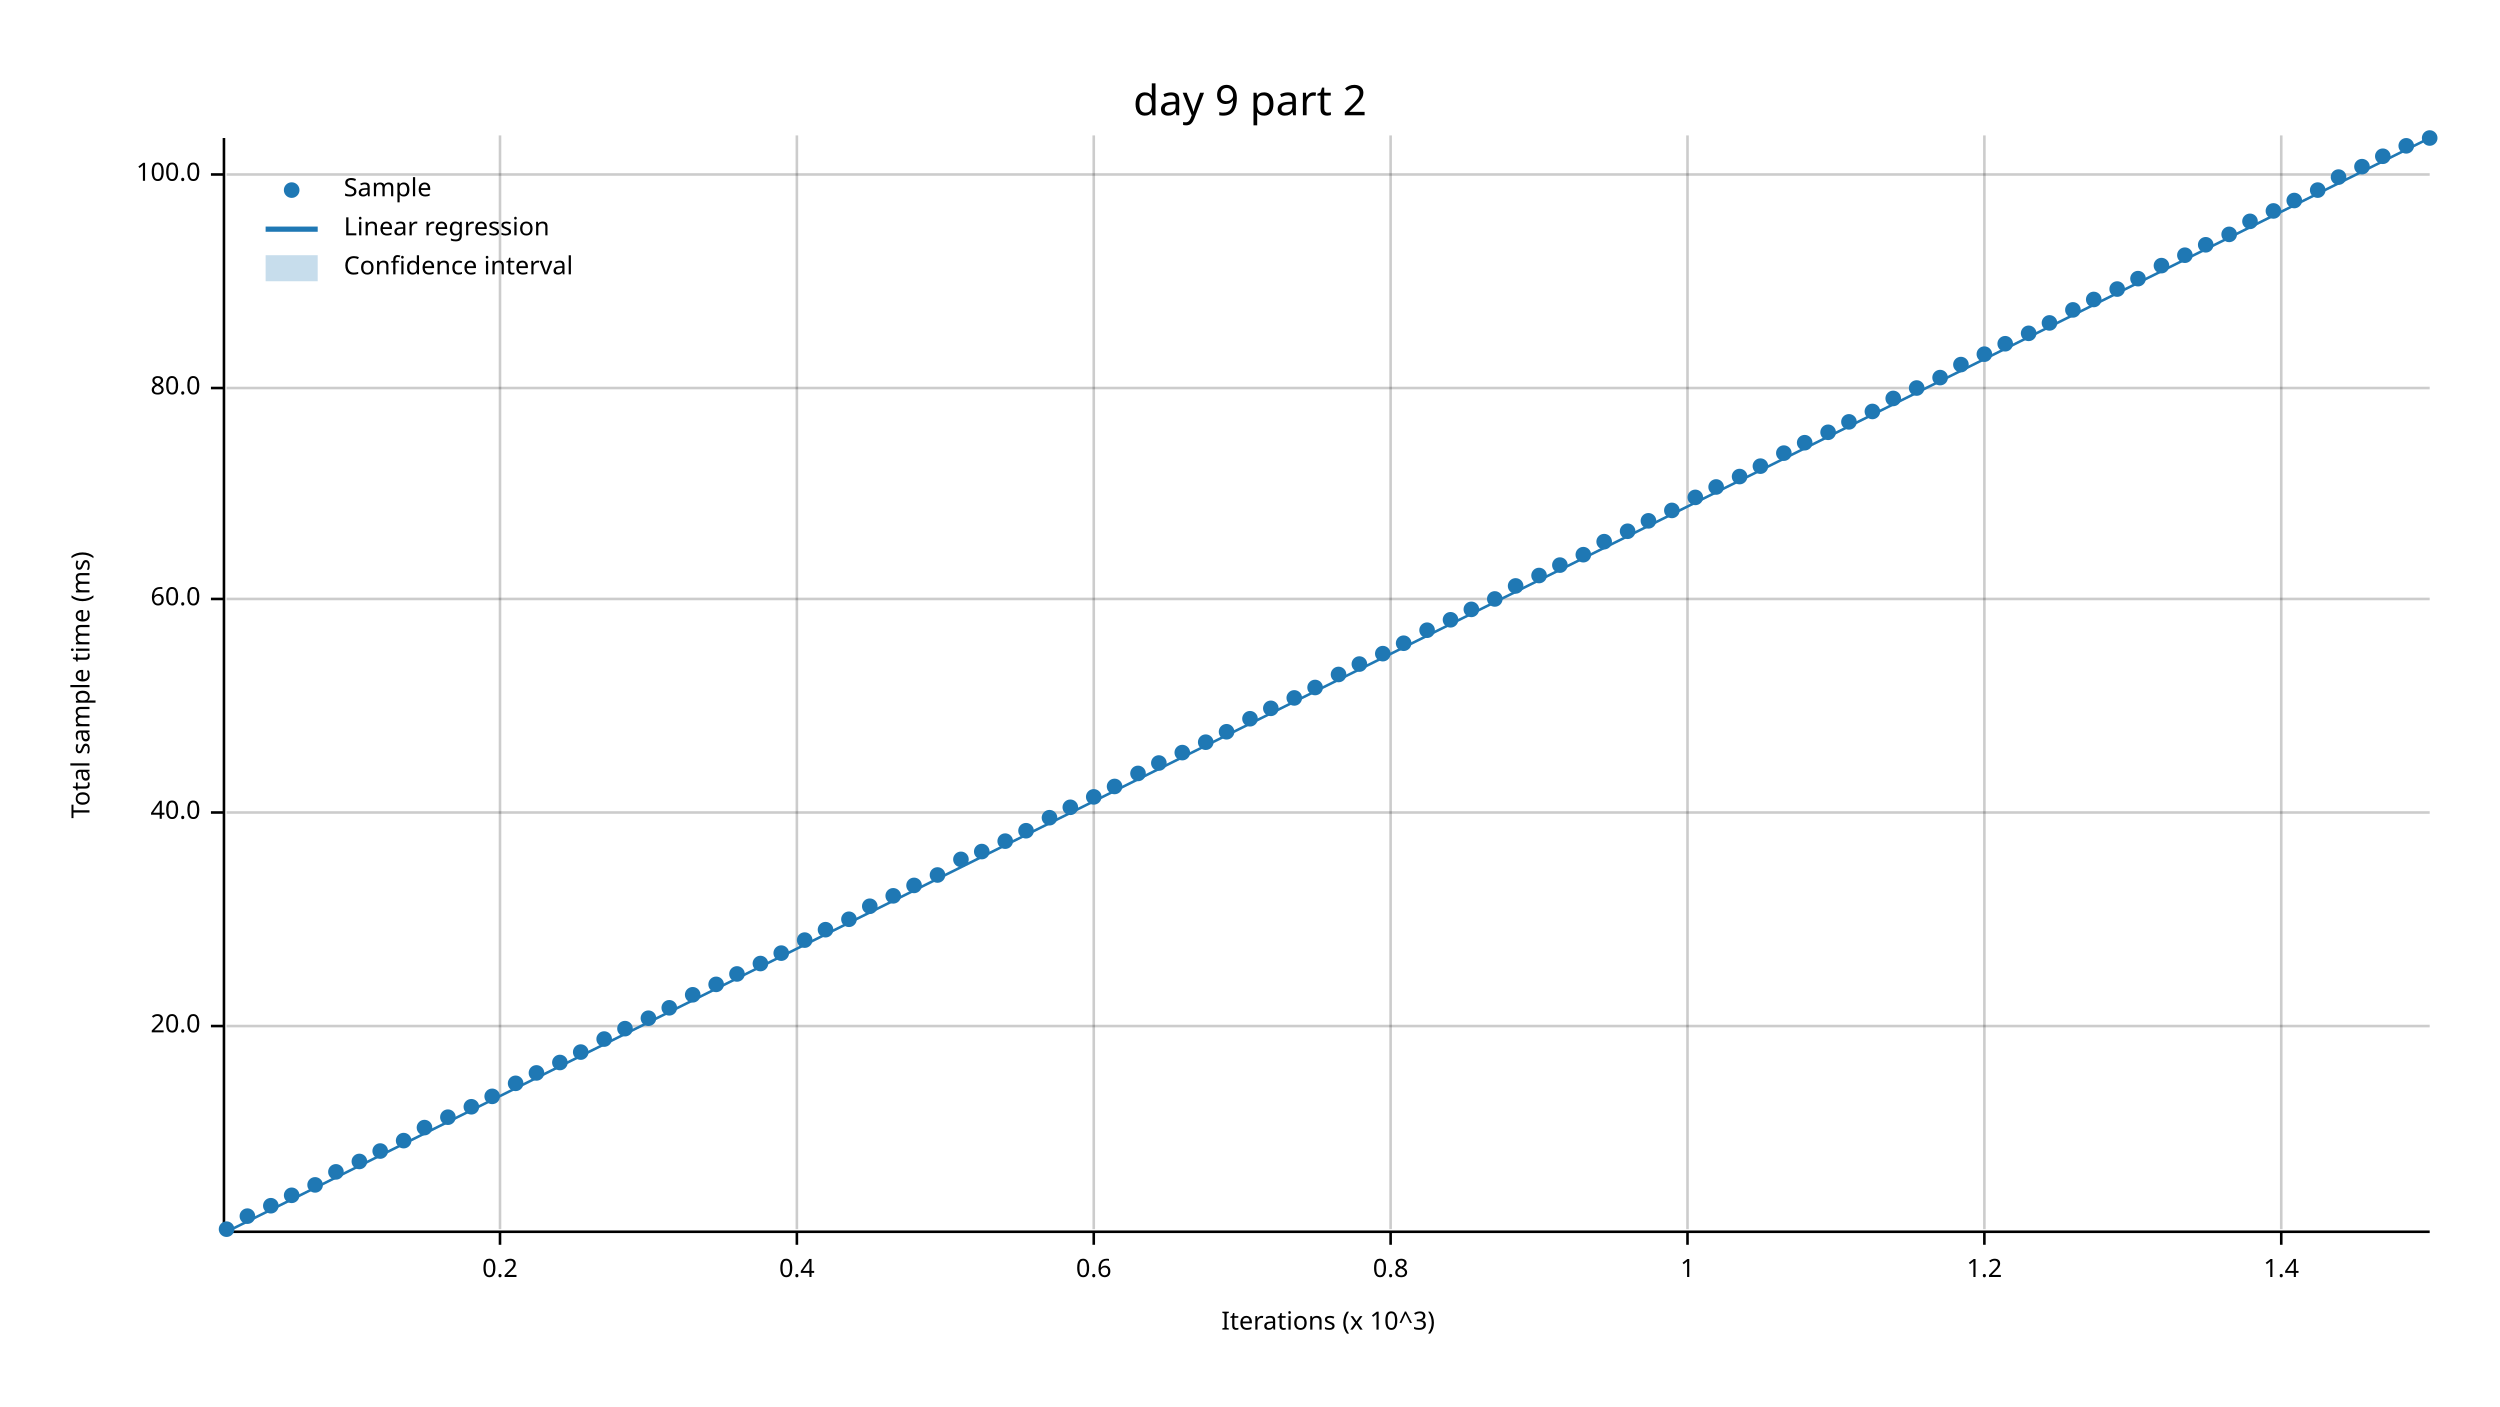
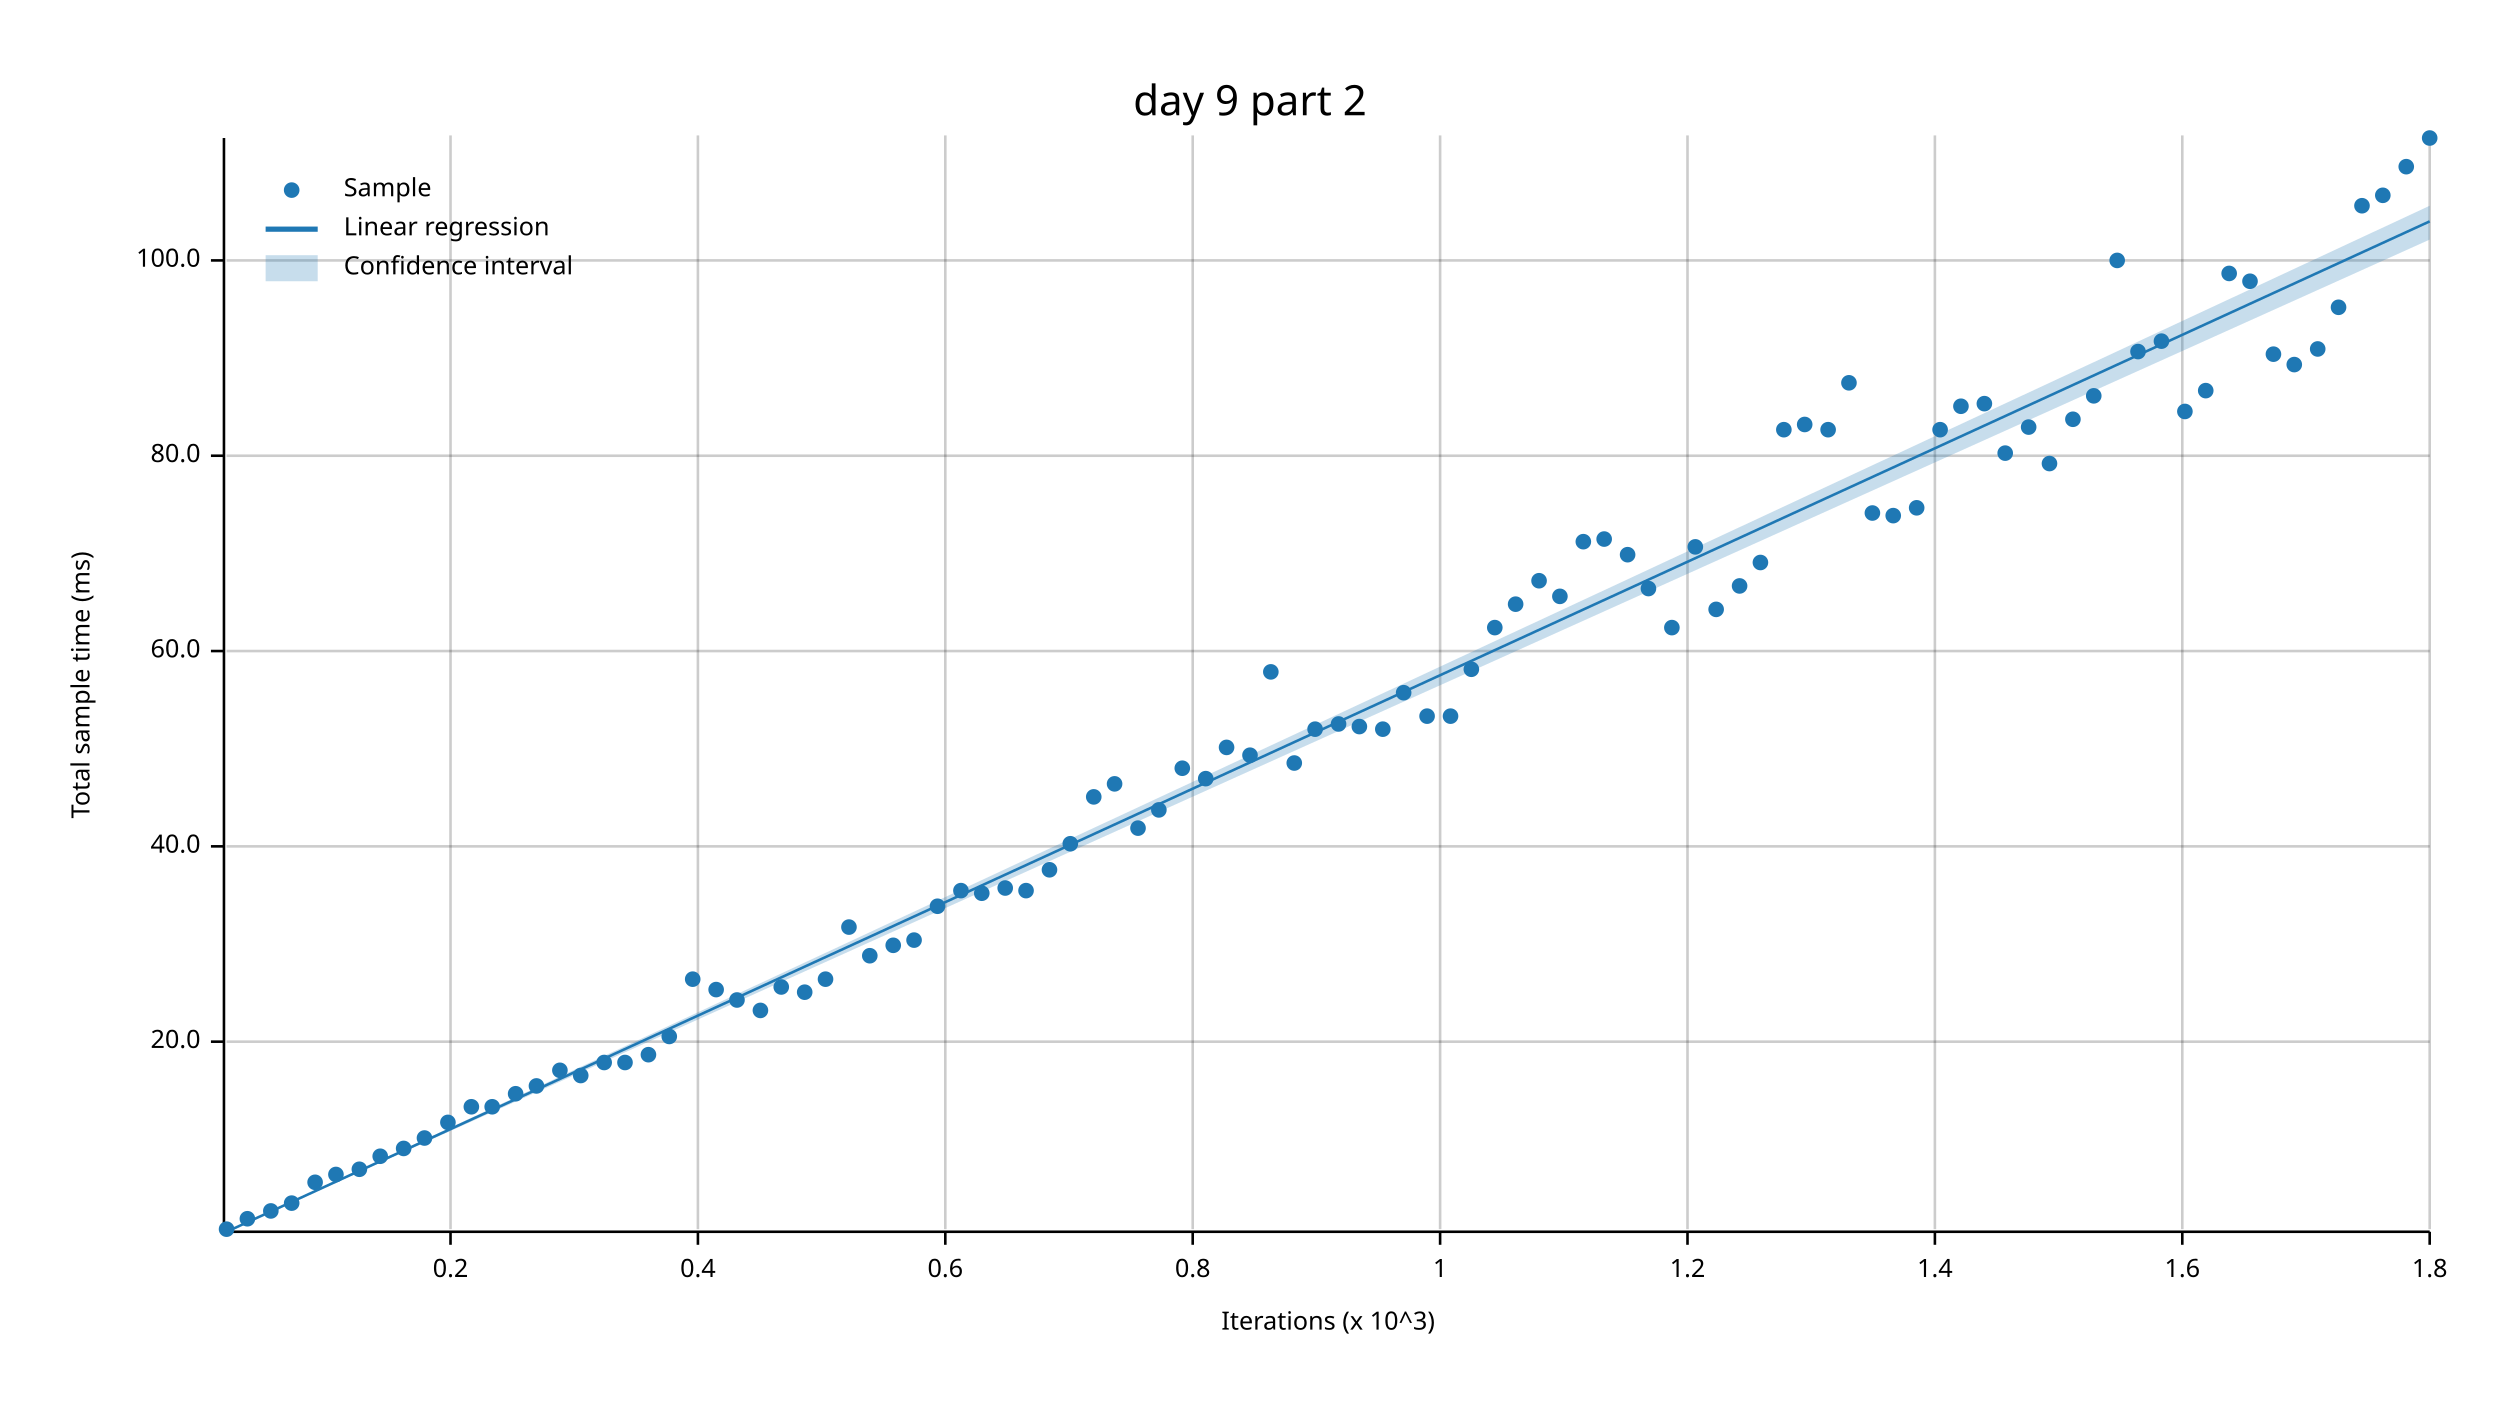
<svg xmlns="http://www.w3.org/2000/svg" width="960" height="540" viewBox="0 0 960 540">
  <text x="480" y="32" dy="0.76em" text-anchor="middle" font-family="sans-serif" font-size="16.129" opacity="1" fill="#000000">
day 9 part 2
</text>
  <text x="27" y="263" dy="0.76em" text-anchor="middle" font-family="sans-serif" font-size="9.677" opacity="1" fill="#000000" transform="rotate(270, 27, 263)">
Total sample time (ms)
</text>
  <text x="510" y="513" dy="-0.5ex" text-anchor="middle" font-family="sans-serif" font-size="9.677" opacity="1" fill="#000000">
Iterations (x 10^3)
</text>
-   <line opacity="0.2" stroke="#000000" stroke-width="1" x1="192" y1="472" x2="192" y2="52" />
-   <line opacity="0.2" stroke="#000000" stroke-width="1" x1="306" y1="472" x2="306" y2="52" />
-   <line opacity="0.2" stroke="#000000" stroke-width="1" x1="420" y1="472" x2="420" y2="52" />
-   <line opacity="0.2" stroke="#000000" stroke-width="1" x1="534" y1="472" x2="534" y2="52" />
+   <line opacity="0.2" stroke="#000000" stroke-width="1" x1="173" y1="472" x2="173" y2="52" />
+   <line opacity="0.2" stroke="#000000" stroke-width="1" x1="268" y1="472" x2="268" y2="52" />
+   <line opacity="0.2" stroke="#000000" stroke-width="1" x1="363" y1="472" x2="363" y2="52" />
+   <line opacity="0.2" stroke="#000000" stroke-width="1" x1="458" y1="472" x2="458" y2="52" />
+   <line opacity="0.2" stroke="#000000" stroke-width="1" x1="553" y1="472" x2="553" y2="52" />
  <line opacity="0.2" stroke="#000000" stroke-width="1" x1="648" y1="472" x2="648" y2="52" />
-   <line opacity="0.2" stroke="#000000" stroke-width="1" x1="762" y1="472" x2="762" y2="52" />
-   <line opacity="0.2" stroke="#000000" stroke-width="1" x1="876" y1="472" x2="876" y2="52" />
-   <line opacity="0.2" stroke="#000000" stroke-width="1" x1="87" y1="394" x2="933" y2="394" />
-   <line opacity="0.2" stroke="#000000" stroke-width="1" x1="87" y1="312" x2="933" y2="312" />
-   <line opacity="0.2" stroke="#000000" stroke-width="1" x1="87" y1="230" x2="933" y2="230" />
-   <line opacity="0.2" stroke="#000000" stroke-width="1" x1="87" y1="149" x2="933" y2="149" />
-   <line opacity="0.2" stroke="#000000" stroke-width="1" x1="87" y1="67" x2="933" y2="67" />
+   <line opacity="0.2" stroke="#000000" stroke-width="1" x1="743" y1="472" x2="743" y2="52" />
+   <line opacity="0.2" stroke="#000000" stroke-width="1" x1="838" y1="472" x2="838" y2="52" />
+   <line opacity="0.2" stroke="#000000" stroke-width="1" x1="933" y1="472" x2="933" y2="52" />
+   <line opacity="0.2" stroke="#000000" stroke-width="1" x1="87" y1="400" x2="933" y2="400" />
+   <line opacity="0.2" stroke="#000000" stroke-width="1" x1="87" y1="325" x2="933" y2="325" />
+   <line opacity="0.2" stroke="#000000" stroke-width="1" x1="87" y1="250" x2="933" y2="250" />
+   <line opacity="0.2" stroke="#000000" stroke-width="1" x1="87" y1="175" x2="933" y2="175" />
+   <line opacity="0.2" stroke="#000000" stroke-width="1" x1="87" y1="100" x2="933" y2="100" />
  <polyline fill="none" opacity="1" stroke="#000000" stroke-width="1" points="86,53 86,473 " />
-   <text x="77" y="394" dy="0.5ex" text-anchor="end" font-family="sans-serif" font-size="9.677" opacity="1" fill="#000000">
+   <text x="77" y="400" dy="0.5ex" text-anchor="end" font-family="sans-serif" font-size="9.677" opacity="1" fill="#000000">
20.0
</text>
-   <polyline fill="none" opacity="1" stroke="#000000" stroke-width="1" points="81,394 86,394 " />
-   <text x="77" y="312" dy="0.5ex" text-anchor="end" font-family="sans-serif" font-size="9.677" opacity="1" fill="#000000">
+   <polyline fill="none" opacity="1" stroke="#000000" stroke-width="1" points="81,400 86,400 " />
+   <text x="77" y="325" dy="0.5ex" text-anchor="end" font-family="sans-serif" font-size="9.677" opacity="1" fill="#000000">
40.0
</text>
-   <polyline fill="none" opacity="1" stroke="#000000" stroke-width="1" points="81,312 86,312 " />
-   <text x="77" y="230" dy="0.5ex" text-anchor="end" font-family="sans-serif" font-size="9.677" opacity="1" fill="#000000">
+   <polyline fill="none" opacity="1" stroke="#000000" stroke-width="1" points="81,325 86,325 " />
+   <text x="77" y="250" dy="0.5ex" text-anchor="end" font-family="sans-serif" font-size="9.677" opacity="1" fill="#000000">
60.0
</text>
-   <polyline fill="none" opacity="1" stroke="#000000" stroke-width="1" points="81,230 86,230 " />
-   <text x="77" y="149" dy="0.5ex" text-anchor="end" font-family="sans-serif" font-size="9.677" opacity="1" fill="#000000">
+   <polyline fill="none" opacity="1" stroke="#000000" stroke-width="1" points="81,250 86,250 " />
+   <text x="77" y="175" dy="0.5ex" text-anchor="end" font-family="sans-serif" font-size="9.677" opacity="1" fill="#000000">
80.0
</text>
-   <polyline fill="none" opacity="1" stroke="#000000" stroke-width="1" points="81,149 86,149 " />
-   <text x="77" y="67" dy="0.5ex" text-anchor="end" font-family="sans-serif" font-size="9.677" opacity="1" fill="#000000">
+   <polyline fill="none" opacity="1" stroke="#000000" stroke-width="1" points="81,175 86,175 " />
+   <text x="77" y="100" dy="0.5ex" text-anchor="end" font-family="sans-serif" font-size="9.677" opacity="1" fill="#000000">
100.0
</text>
-   <polyline fill="none" opacity="1" stroke="#000000" stroke-width="1" points="81,67 86,67 " />
+   <polyline fill="none" opacity="1" stroke="#000000" stroke-width="1" points="81,100 86,100 " />
  <polyline fill="none" opacity="1" stroke="#000000" stroke-width="1" points="87,473 933,473 " />
-   <text x="192" y="483" dy="0.76em" text-anchor="middle" font-family="sans-serif" font-size="9.677" opacity="1" fill="#000000">
+   <text x="173" y="483" dy="0.76em" text-anchor="middle" font-family="sans-serif" font-size="9.677" opacity="1" fill="#000000">
0.2
</text>
-   <polyline fill="none" opacity="1" stroke="#000000" stroke-width="1" points="192,473 192,478 " />
-   <text x="306" y="483" dy="0.76em" text-anchor="middle" font-family="sans-serif" font-size="9.677" opacity="1" fill="#000000">
+   <polyline fill="none" opacity="1" stroke="#000000" stroke-width="1" points="173,473 173,478 " />
+   <text x="268" y="483" dy="0.76em" text-anchor="middle" font-family="sans-serif" font-size="9.677" opacity="1" fill="#000000">
0.4
</text>
-   <polyline fill="none" opacity="1" stroke="#000000" stroke-width="1" points="306,473 306,478 " />
-   <text x="420" y="483" dy="0.76em" text-anchor="middle" font-family="sans-serif" font-size="9.677" opacity="1" fill="#000000">
+   <polyline fill="none" opacity="1" stroke="#000000" stroke-width="1" points="268,473 268,478 " />
+   <text x="363" y="483" dy="0.76em" text-anchor="middle" font-family="sans-serif" font-size="9.677" opacity="1" fill="#000000">
0.6
</text>
-   <polyline fill="none" opacity="1" stroke="#000000" stroke-width="1" points="420,473 420,478 " />
-   <text x="534" y="483" dy="0.76em" text-anchor="middle" font-family="sans-serif" font-size="9.677" opacity="1" fill="#000000">
+   <polyline fill="none" opacity="1" stroke="#000000" stroke-width="1" points="363,473 363,478 " />
+   <text x="458" y="483" dy="0.76em" text-anchor="middle" font-family="sans-serif" font-size="9.677" opacity="1" fill="#000000">
0.8
</text>
-   <polyline fill="none" opacity="1" stroke="#000000" stroke-width="1" points="534,473 534,478 " />
-   <text x="648" y="483" dy="0.76em" text-anchor="middle" font-family="sans-serif" font-size="9.677" opacity="1" fill="#000000">
+   <polyline fill="none" opacity="1" stroke="#000000" stroke-width="1" points="458,473 458,478 " />
+   <text x="553" y="483" dy="0.76em" text-anchor="middle" font-family="sans-serif" font-size="9.677" opacity="1" fill="#000000">
1
</text>
-   <polyline fill="none" opacity="1" stroke="#000000" stroke-width="1" points="648,473 648,478 " />
-   <text x="762" y="483" dy="0.76em" text-anchor="middle" font-family="sans-serif" font-size="9.677" opacity="1" fill="#000000">
+   <polyline fill="none" opacity="1" stroke="#000000" stroke-width="1" points="553,473 553,478 " />
+   <text x="648" y="483" dy="0.76em" text-anchor="middle" font-family="sans-serif" font-size="9.677" opacity="1" fill="#000000">
1.2
</text>
-   <polyline fill="none" opacity="1" stroke="#000000" stroke-width="1" points="762,473 762,478 " />
-   <text x="876" y="483" dy="0.76em" text-anchor="middle" font-family="sans-serif" font-size="9.677" opacity="1" fill="#000000">
+   <polyline fill="none" opacity="1" stroke="#000000" stroke-width="1" points="648,473 648,478 " />
+   <text x="743" y="483" dy="0.76em" text-anchor="middle" font-family="sans-serif" font-size="9.677" opacity="1" fill="#000000">
1.4
</text>
-   <polyline fill="none" opacity="1" stroke="#000000" stroke-width="1" points="876,473 876,478 " />
+   <polyline fill="none" opacity="1" stroke="#000000" stroke-width="1" points="743,473 743,478 " />
+   <text x="838" y="483" dy="0.76em" text-anchor="middle" font-family="sans-serif" font-size="9.677" opacity="1" fill="#000000">
+ 1.6
+ </text>
+   <polyline fill="none" opacity="1" stroke="#000000" stroke-width="1" points="838,473 838,478 " />
+   <text x="933" y="483" dy="0.76em" text-anchor="middle" font-family="sans-serif" font-size="9.677" opacity="1" fill="#000000">
+ 1.8
+ </text>
+   <polyline fill="none" opacity="1" stroke="#000000" stroke-width="1" points="933,473 933,478 " />
  <circle cx="87" cy="472" r="3" opacity="1" fill="#1F78B4" stroke="none" />
-   <circle cx="95" cy="467" r="3" opacity="1" fill="#1F78B4" stroke="none" />
-   <circle cx="104" cy="463" r="3" opacity="1" fill="#1F78B4" stroke="none" />
-   <circle cx="112" cy="459" r="3" opacity="1" fill="#1F78B4" stroke="none" />
-   <circle cx="121" cy="455" r="3" opacity="1" fill="#1F78B4" stroke="none" />
-   <circle cx="129" cy="450" r="3" opacity="1" fill="#1F78B4" stroke="none" />
-   <circle cx="138" cy="446" r="3" opacity="1" fill="#1F78B4" stroke="none" />
-   <circle cx="146" cy="442" r="3" opacity="1" fill="#1F78B4" stroke="none" />
-   <circle cx="155" cy="438" r="3" opacity="1" fill="#1F78B4" stroke="none" />
-   <circle cx="163" cy="433" r="3" opacity="1" fill="#1F78B4" stroke="none" />
-   <circle cx="172" cy="429" r="3" opacity="1" fill="#1F78B4" stroke="none" />
+   <circle cx="95" cy="468" r="3" opacity="1" fill="#1F78B4" stroke="none" />
+   <circle cx="104" cy="465" r="3" opacity="1" fill="#1F78B4" stroke="none" />
+   <circle cx="112" cy="462" r="3" opacity="1" fill="#1F78B4" stroke="none" />
+   <circle cx="121" cy="454" r="3" opacity="1" fill="#1F78B4" stroke="none" />
+   <circle cx="129" cy="451" r="3" opacity="1" fill="#1F78B4" stroke="none" />
+   <circle cx="138" cy="449" r="3" opacity="1" fill="#1F78B4" stroke="none" />
+   <circle cx="146" cy="444" r="3" opacity="1" fill="#1F78B4" stroke="none" />
+   <circle cx="155" cy="441" r="3" opacity="1" fill="#1F78B4" stroke="none" />
+   <circle cx="163" cy="437" r="3" opacity="1" fill="#1F78B4" stroke="none" />
+   <circle cx="172" cy="431" r="3" opacity="1" fill="#1F78B4" stroke="none" />
  <circle cx="181" cy="425" r="3" opacity="1" fill="#1F78B4" stroke="none" />
-   <circle cx="189" cy="421" r="3" opacity="1" fill="#1F78B4" stroke="none" />
-   <circle cx="198" cy="416" r="3" opacity="1" fill="#1F78B4" stroke="none" />
-   <circle cx="206" cy="412" r="3" opacity="1" fill="#1F78B4" stroke="none" />
-   <circle cx="215" cy="408" r="3" opacity="1" fill="#1F78B4" stroke="none" />
-   <circle cx="223" cy="404" r="3" opacity="1" fill="#1F78B4" stroke="none" />
-   <circle cx="232" cy="399" r="3" opacity="1" fill="#1F78B4" stroke="none" />
-   <circle cx="240" cy="395" r="3" opacity="1" fill="#1F78B4" stroke="none" />
-   <circle cx="249" cy="391" r="3" opacity="1" fill="#1F78B4" stroke="none" />
-   <circle cx="257" cy="387" r="3" opacity="1" fill="#1F78B4" stroke="none" />
-   <circle cx="266" cy="382" r="3" opacity="1" fill="#1F78B4" stroke="none" />
-   <circle cx="275" cy="378" r="3" opacity="1" fill="#1F78B4" stroke="none" />
-   <circle cx="283" cy="374" r="3" opacity="1" fill="#1F78B4" stroke="none" />
-   <circle cx="292" cy="370" r="3" opacity="1" fill="#1F78B4" stroke="none" />
-   <circle cx="300" cy="366" r="3" opacity="1" fill="#1F78B4" stroke="none" />
-   <circle cx="309" cy="361" r="3" opacity="1" fill="#1F78B4" stroke="none" />
-   <circle cx="317" cy="357" r="3" opacity="1" fill="#1F78B4" stroke="none" />
-   <circle cx="326" cy="353" r="3" opacity="1" fill="#1F78B4" stroke="none" />
-   <circle cx="334" cy="348" r="3" opacity="1" fill="#1F78B4" stroke="none" />
-   <circle cx="343" cy="344" r="3" opacity="1" fill="#1F78B4" stroke="none" />
-   <circle cx="351" cy="340" r="3" opacity="1" fill="#1F78B4" stroke="none" />
-   <circle cx="360" cy="336" r="3" opacity="1" fill="#1F78B4" stroke="none" />
-   <circle cx="369" cy="330" r="3" opacity="1" fill="#1F78B4" stroke="none" />
-   <circle cx="377" cy="327" r="3" opacity="1" fill="#1F78B4" stroke="none" />
-   <circle cx="386" cy="323" r="3" opacity="1" fill="#1F78B4" stroke="none" />
-   <circle cx="394" cy="319" r="3" opacity="1" fill="#1F78B4" stroke="none" />
-   <circle cx="403" cy="314" r="3" opacity="1" fill="#1F78B4" stroke="none" />
-   <circle cx="411" cy="310" r="3" opacity="1" fill="#1F78B4" stroke="none" />
+   <circle cx="189" cy="425" r="3" opacity="1" fill="#1F78B4" stroke="none" />
+   <circle cx="198" cy="420" r="3" opacity="1" fill="#1F78B4" stroke="none" />
+   <circle cx="206" cy="417" r="3" opacity="1" fill="#1F78B4" stroke="none" />
+   <circle cx="215" cy="411" r="3" opacity="1" fill="#1F78B4" stroke="none" />
+   <circle cx="223" cy="413" r="3" opacity="1" fill="#1F78B4" stroke="none" />
+   <circle cx="232" cy="408" r="3" opacity="1" fill="#1F78B4" stroke="none" />
+   <circle cx="240" cy="408" r="3" opacity="1" fill="#1F78B4" stroke="none" />
+   <circle cx="249" cy="405" r="3" opacity="1" fill="#1F78B4" stroke="none" />
+   <circle cx="257" cy="398" r="3" opacity="1" fill="#1F78B4" stroke="none" />
+   <circle cx="266" cy="376" r="3" opacity="1" fill="#1F78B4" stroke="none" />
+   <circle cx="275" cy="380" r="3" opacity="1" fill="#1F78B4" stroke="none" />
+   <circle cx="283" cy="384" r="3" opacity="1" fill="#1F78B4" stroke="none" />
+   <circle cx="292" cy="388" r="3" opacity="1" fill="#1F78B4" stroke="none" />
+   <circle cx="300" cy="379" r="3" opacity="1" fill="#1F78B4" stroke="none" />
+   <circle cx="309" cy="381" r="3" opacity="1" fill="#1F78B4" stroke="none" />
+   <circle cx="317" cy="376" r="3" opacity="1" fill="#1F78B4" stroke="none" />
+   <circle cx="326" cy="356" r="3" opacity="1" fill="#1F78B4" stroke="none" />
+   <circle cx="334" cy="367" r="3" opacity="1" fill="#1F78B4" stroke="none" />
+   <circle cx="343" cy="363" r="3" opacity="1" fill="#1F78B4" stroke="none" />
+   <circle cx="351" cy="361" r="3" opacity="1" fill="#1F78B4" stroke="none" />
+   <circle cx="360" cy="348" r="3" opacity="1" fill="#1F78B4" stroke="none" />
+   <circle cx="369" cy="342" r="3" opacity="1" fill="#1F78B4" stroke="none" />
+   <circle cx="377" cy="343" r="3" opacity="1" fill="#1F78B4" stroke="none" />
+   <circle cx="386" cy="341" r="3" opacity="1" fill="#1F78B4" stroke="none" />
+   <circle cx="394" cy="342" r="3" opacity="1" fill="#1F78B4" stroke="none" />
+   <circle cx="403" cy="334" r="3" opacity="1" fill="#1F78B4" stroke="none" />
+   <circle cx="411" cy="324" r="3" opacity="1" fill="#1F78B4" stroke="none" />
  <circle cx="420" cy="306" r="3" opacity="1" fill="#1F78B4" stroke="none" />
-   <circle cx="428" cy="302" r="3" opacity="1" fill="#1F78B4" stroke="none" />
-   <circle cx="437" cy="297" r="3" opacity="1" fill="#1F78B4" stroke="none" />
-   <circle cx="445" cy="293" r="3" opacity="1" fill="#1F78B4" stroke="none" />
-   <circle cx="454" cy="289" r="3" opacity="1" fill="#1F78B4" stroke="none" />
-   <circle cx="463" cy="285" r="3" opacity="1" fill="#1F78B4" stroke="none" />
-   <circle cx="471" cy="281" r="3" opacity="1" fill="#1F78B4" stroke="none" />
-   <circle cx="480" cy="276" r="3" opacity="1" fill="#1F78B4" stroke="none" />
-   <circle cx="488" cy="272" r="3" opacity="1" fill="#1F78B4" stroke="none" />
-   <circle cx="497" cy="268" r="3" opacity="1" fill="#1F78B4" stroke="none" />
-   <circle cx="505" cy="264" r="3" opacity="1" fill="#1F78B4" stroke="none" />
-   <circle cx="514" cy="259" r="3" opacity="1" fill="#1F78B4" stroke="none" />
-   <circle cx="522" cy="255" r="3" opacity="1" fill="#1F78B4" stroke="none" />
-   <circle cx="531" cy="251" r="3" opacity="1" fill="#1F78B4" stroke="none" />
-   <circle cx="539" cy="247" r="3" opacity="1" fill="#1F78B4" stroke="none" />
-   <circle cx="548" cy="242" r="3" opacity="1" fill="#1F78B4" stroke="none" />
-   <circle cx="557" cy="238" r="3" opacity="1" fill="#1F78B4" stroke="none" />
-   <circle cx="565" cy="234" r="3" opacity="1" fill="#1F78B4" stroke="none" />
-   <circle cx="574" cy="230" r="3" opacity="1" fill="#1F78B4" stroke="none" />
-   <circle cx="582" cy="225" r="3" opacity="1" fill="#1F78B4" stroke="none" />
-   <circle cx="591" cy="221" r="3" opacity="1" fill="#1F78B4" stroke="none" />
-   <circle cx="599" cy="217" r="3" opacity="1" fill="#1F78B4" stroke="none" />
-   <circle cx="608" cy="213" r="3" opacity="1" fill="#1F78B4" stroke="none" />
-   <circle cx="616" cy="208" r="3" opacity="1" fill="#1F78B4" stroke="none" />
-   <circle cx="625" cy="204" r="3" opacity="1" fill="#1F78B4" stroke="none" />
-   <circle cx="633" cy="200" r="3" opacity="1" fill="#1F78B4" stroke="none" />
-   <circle cx="642" cy="196" r="3" opacity="1" fill="#1F78B4" stroke="none" />
-   <circle cx="651" cy="191" r="3" opacity="1" fill="#1F78B4" stroke="none" />
-   <circle cx="659" cy="187" r="3" opacity="1" fill="#1F78B4" stroke="none" />
-   <circle cx="668" cy="183" r="3" opacity="1" fill="#1F78B4" stroke="none" />
-   <circle cx="676" cy="179" r="3" opacity="1" fill="#1F78B4" stroke="none" />
-   <circle cx="685" cy="174" r="3" opacity="1" fill="#1F78B4" stroke="none" />
-   <circle cx="693" cy="170" r="3" opacity="1" fill="#1F78B4" stroke="none" />
-   <circle cx="702" cy="166" r="3" opacity="1" fill="#1F78B4" stroke="none" />
-   <circle cx="710" cy="162" r="3" opacity="1" fill="#1F78B4" stroke="none" />
-   <circle cx="719" cy="158" r="3" opacity="1" fill="#1F78B4" stroke="none" />
-   <circle cx="727" cy="153" r="3" opacity="1" fill="#1F78B4" stroke="none" />
-   <circle cx="736" cy="149" r="3" opacity="1" fill="#1F78B4" stroke="none" />
-   <circle cx="745" cy="145" r="3" opacity="1" fill="#1F78B4" stroke="none" />
-   <circle cx="753" cy="140" r="3" opacity="1" fill="#1F78B4" stroke="none" />
-   <circle cx="762" cy="136" r="3" opacity="1" fill="#1F78B4" stroke="none" />
-   <circle cx="770" cy="132" r="3" opacity="1" fill="#1F78B4" stroke="none" />
-   <circle cx="779" cy="128" r="3" opacity="1" fill="#1F78B4" stroke="none" />
-   <circle cx="787" cy="124" r="3" opacity="1" fill="#1F78B4" stroke="none" />
-   <circle cx="796" cy="119" r="3" opacity="1" fill="#1F78B4" stroke="none" />
-   <circle cx="804" cy="115" r="3" opacity="1" fill="#1F78B4" stroke="none" />
-   <circle cx="813" cy="111" r="3" opacity="1" fill="#1F78B4" stroke="none" />
-   <circle cx="821" cy="107" r="3" opacity="1" fill="#1F78B4" stroke="none" />
-   <circle cx="830" cy="102" r="3" opacity="1" fill="#1F78B4" stroke="none" />
-   <circle cx="839" cy="98" r="3" opacity="1" fill="#1F78B4" stroke="none" />
-   <circle cx="847" cy="94" r="3" opacity="1" fill="#1F78B4" stroke="none" />
-   <circle cx="856" cy="90" r="3" opacity="1" fill="#1F78B4" stroke="none" />
-   <circle cx="864" cy="85" r="3" opacity="1" fill="#1F78B4" stroke="none" />
-   <circle cx="873" cy="81" r="3" opacity="1" fill="#1F78B4" stroke="none" />
-   <circle cx="881" cy="77" r="3" opacity="1" fill="#1F78B4" stroke="none" />
-   <circle cx="890" cy="73" r="3" opacity="1" fill="#1F78B4" stroke="none" />
-   <circle cx="898" cy="68" r="3" opacity="1" fill="#1F78B4" stroke="none" />
-   <circle cx="907" cy="64" r="3" opacity="1" fill="#1F78B4" stroke="none" />
-   <circle cx="915" cy="60" r="3" opacity="1" fill="#1F78B4" stroke="none" />
-   <circle cx="924" cy="56" r="3" opacity="1" fill="#1F78B4" stroke="none" />
+   <circle cx="428" cy="301" r="3" opacity="1" fill="#1F78B4" stroke="none" />
+   <circle cx="437" cy="318" r="3" opacity="1" fill="#1F78B4" stroke="none" />
+   <circle cx="445" cy="311" r="3" opacity="1" fill="#1F78B4" stroke="none" />
+   <circle cx="454" cy="295" r="3" opacity="1" fill="#1F78B4" stroke="none" />
+   <circle cx="463" cy="299" r="3" opacity="1" fill="#1F78B4" stroke="none" />
+   <circle cx="471" cy="287" r="3" opacity="1" fill="#1F78B4" stroke="none" />
+   <circle cx="480" cy="290" r="3" opacity="1" fill="#1F78B4" stroke="none" />
+   <circle cx="488" cy="258" r="3" opacity="1" fill="#1F78B4" stroke="none" />
+   <circle cx="497" cy="293" r="3" opacity="1" fill="#1F78B4" stroke="none" />
+   <circle cx="505" cy="280" r="3" opacity="1" fill="#1F78B4" stroke="none" />
+   <circle cx="514" cy="278" r="3" opacity="1" fill="#1F78B4" stroke="none" />
+   <circle cx="522" cy="279" r="3" opacity="1" fill="#1F78B4" stroke="none" />
+   <circle cx="531" cy="280" r="3" opacity="1" fill="#1F78B4" stroke="none" />
+   <circle cx="539" cy="266" r="3" opacity="1" fill="#1F78B4" stroke="none" />
+   <circle cx="548" cy="275" r="3" opacity="1" fill="#1F78B4" stroke="none" />
+   <circle cx="557" cy="275" r="3" opacity="1" fill="#1F78B4" stroke="none" />
+   <circle cx="565" cy="257" r="3" opacity="1" fill="#1F78B4" stroke="none" />
+   <circle cx="574" cy="241" r="3" opacity="1" fill="#1F78B4" stroke="none" />
+   <circle cx="582" cy="232" r="3" opacity="1" fill="#1F78B4" stroke="none" />
+   <circle cx="591" cy="223" r="3" opacity="1" fill="#1F78B4" stroke="none" />
+   <circle cx="599" cy="229" r="3" opacity="1" fill="#1F78B4" stroke="none" />
+   <circle cx="608" cy="208" r="3" opacity="1" fill="#1F78B4" stroke="none" />
+   <circle cx="616" cy="207" r="3" opacity="1" fill="#1F78B4" stroke="none" />
+   <circle cx="625" cy="213" r="3" opacity="1" fill="#1F78B4" stroke="none" />
+   <circle cx="633" cy="226" r="3" opacity="1" fill="#1F78B4" stroke="none" />
+   <circle cx="642" cy="241" r="3" opacity="1" fill="#1F78B4" stroke="none" />
+   <circle cx="651" cy="210" r="3" opacity="1" fill="#1F78B4" stroke="none" />
+   <circle cx="659" cy="234" r="3" opacity="1" fill="#1F78B4" stroke="none" />
+   <circle cx="668" cy="225" r="3" opacity="1" fill="#1F78B4" stroke="none" />
+   <circle cx="676" cy="216" r="3" opacity="1" fill="#1F78B4" stroke="none" />
+   <circle cx="685" cy="165" r="3" opacity="1" fill="#1F78B4" stroke="none" />
+   <circle cx="693" cy="163" r="3" opacity="1" fill="#1F78B4" stroke="none" />
+   <circle cx="702" cy="165" r="3" opacity="1" fill="#1F78B4" stroke="none" />
+   <circle cx="710" cy="147" r="3" opacity="1" fill="#1F78B4" stroke="none" />
+   <circle cx="719" cy="197" r="3" opacity="1" fill="#1F78B4" stroke="none" />
+   <circle cx="727" cy="198" r="3" opacity="1" fill="#1F78B4" stroke="none" />
+   <circle cx="736" cy="195" r="3" opacity="1" fill="#1F78B4" stroke="none" />
+   <circle cx="745" cy="165" r="3" opacity="1" fill="#1F78B4" stroke="none" />
+   <circle cx="753" cy="156" r="3" opacity="1" fill="#1F78B4" stroke="none" />
+   <circle cx="762" cy="155" r="3" opacity="1" fill="#1F78B4" stroke="none" />
+   <circle cx="770" cy="174" r="3" opacity="1" fill="#1F78B4" stroke="none" />
+   <circle cx="779" cy="164" r="3" opacity="1" fill="#1F78B4" stroke="none" />
+   <circle cx="787" cy="178" r="3" opacity="1" fill="#1F78B4" stroke="none" />
+   <circle cx="796" cy="161" r="3" opacity="1" fill="#1F78B4" stroke="none" />
+   <circle cx="804" cy="152" r="3" opacity="1" fill="#1F78B4" stroke="none" />
+   <circle cx="813" cy="100" r="3" opacity="1" fill="#1F78B4" stroke="none" />
+   <circle cx="821" cy="135" r="3" opacity="1" fill="#1F78B4" stroke="none" />
+   <circle cx="830" cy="131" r="3" opacity="1" fill="#1F78B4" stroke="none" />
+   <circle cx="839" cy="158" r="3" opacity="1" fill="#1F78B4" stroke="none" />
+   <circle cx="847" cy="150" r="3" opacity="1" fill="#1F78B4" stroke="none" />
+   <circle cx="856" cy="105" r="3" opacity="1" fill="#1F78B4" stroke="none" />
+   <circle cx="864" cy="108" r="3" opacity="1" fill="#1F78B4" stroke="none" />
+   <circle cx="873" cy="136" r="3" opacity="1" fill="#1F78B4" stroke="none" />
+   <circle cx="881" cy="140" r="3" opacity="1" fill="#1F78B4" stroke="none" />
+   <circle cx="890" cy="134" r="3" opacity="1" fill="#1F78B4" stroke="none" />
+   <circle cx="898" cy="118" r="3" opacity="1" fill="#1F78B4" stroke="none" />
+   <circle cx="907" cy="79" r="3" opacity="1" fill="#1F78B4" stroke="none" />
+   <circle cx="915" cy="75" r="3" opacity="1" fill="#1F78B4" stroke="none" />
+   <circle cx="924" cy="64" r="3" opacity="1" fill="#1F78B4" stroke="none" />
  <circle cx="933" cy="53" r="3" opacity="1" fill="#1F78B4" stroke="none" />
-   <polyline fill="none" opacity="1" stroke="#1F78B4" stroke-width="1" points="87,473 933,53 " />
-   <polygon opacity="0.25" fill="#1F78B4" points="87,473 933,53 933,53 " />
+   <polyline fill="none" opacity="1" stroke="#1F78B4" stroke-width="1" points="87,473 933,85 " />
+   <polygon opacity="0.25" fill="#1F78B4" points="87,473 933,92 933,79 " />
  <text x="132" y="68" dy="0.76em" text-anchor="start" font-family="sans-serif" font-size="9.677" opacity="1" fill="#000000">
Sample
</text>
  <text x="132" y="83" dy="0.76em" text-anchor="start" font-family="sans-serif" font-size="9.677" opacity="1" fill="#000000">
Linear regression
</text>
  <text x="132" y="98" dy="0.76em" text-anchor="start" font-family="sans-serif" font-size="9.677" opacity="1" fill="#000000">
Confidence interval
</text>
  <circle cx="112" cy="73" r="3" opacity="1" fill="#1F78B4" stroke="none" />
  <polyline fill="none" opacity="1" stroke="#1F78B4" stroke-width="2" points="102,88 122,88 " />
  <rect x="102" y="98" width="20" height="10" opacity="0.25" fill="#1F78B4" stroke="none" />
</svg>
